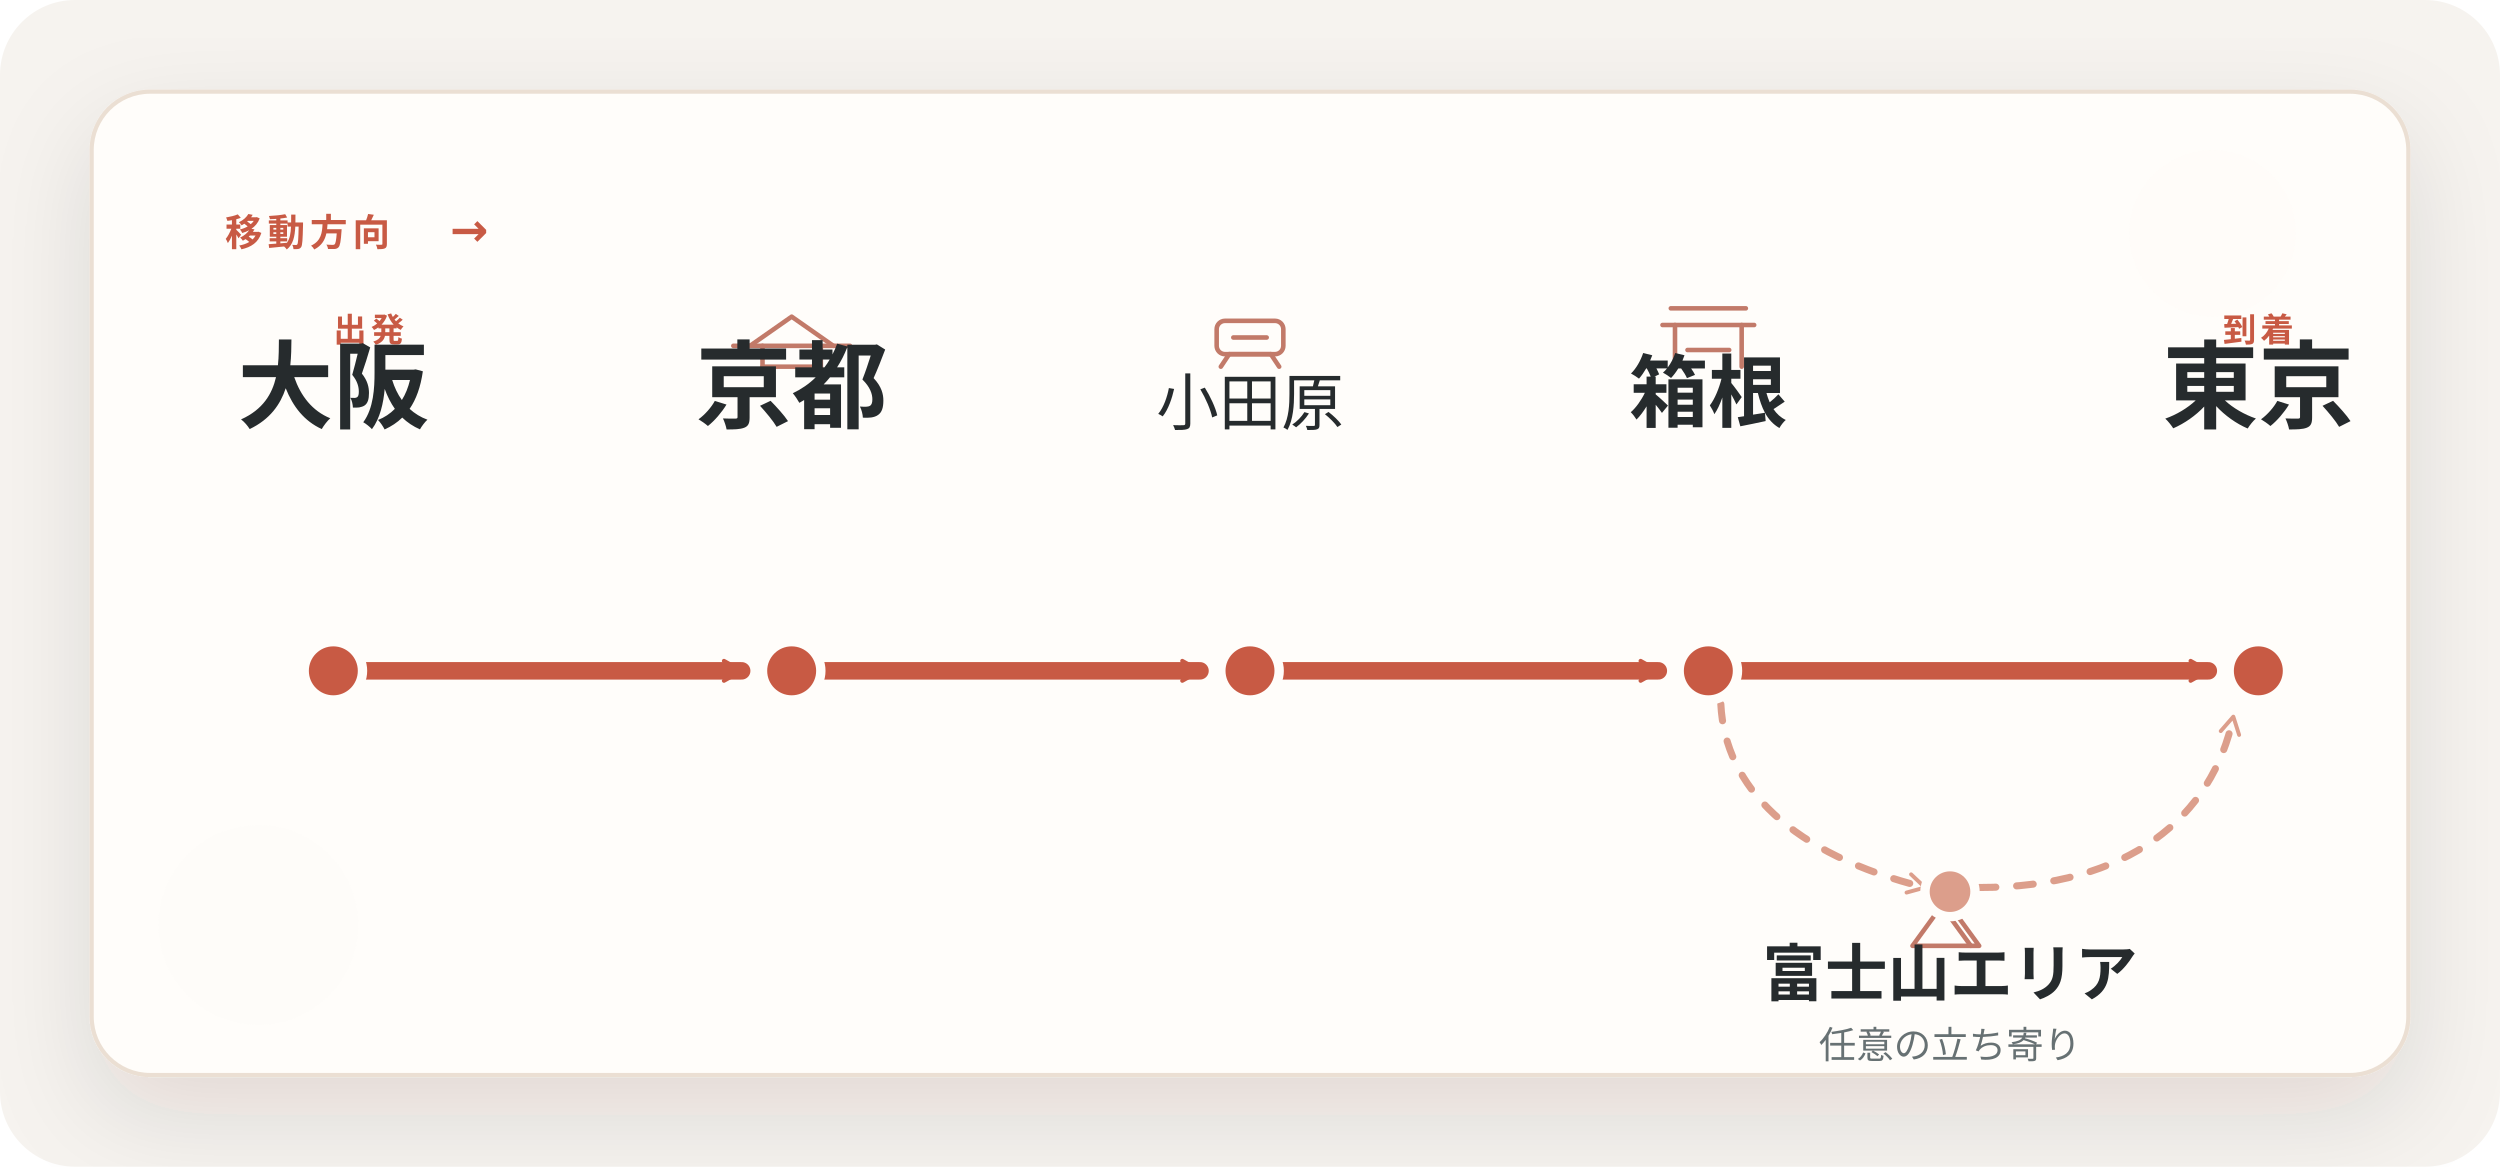
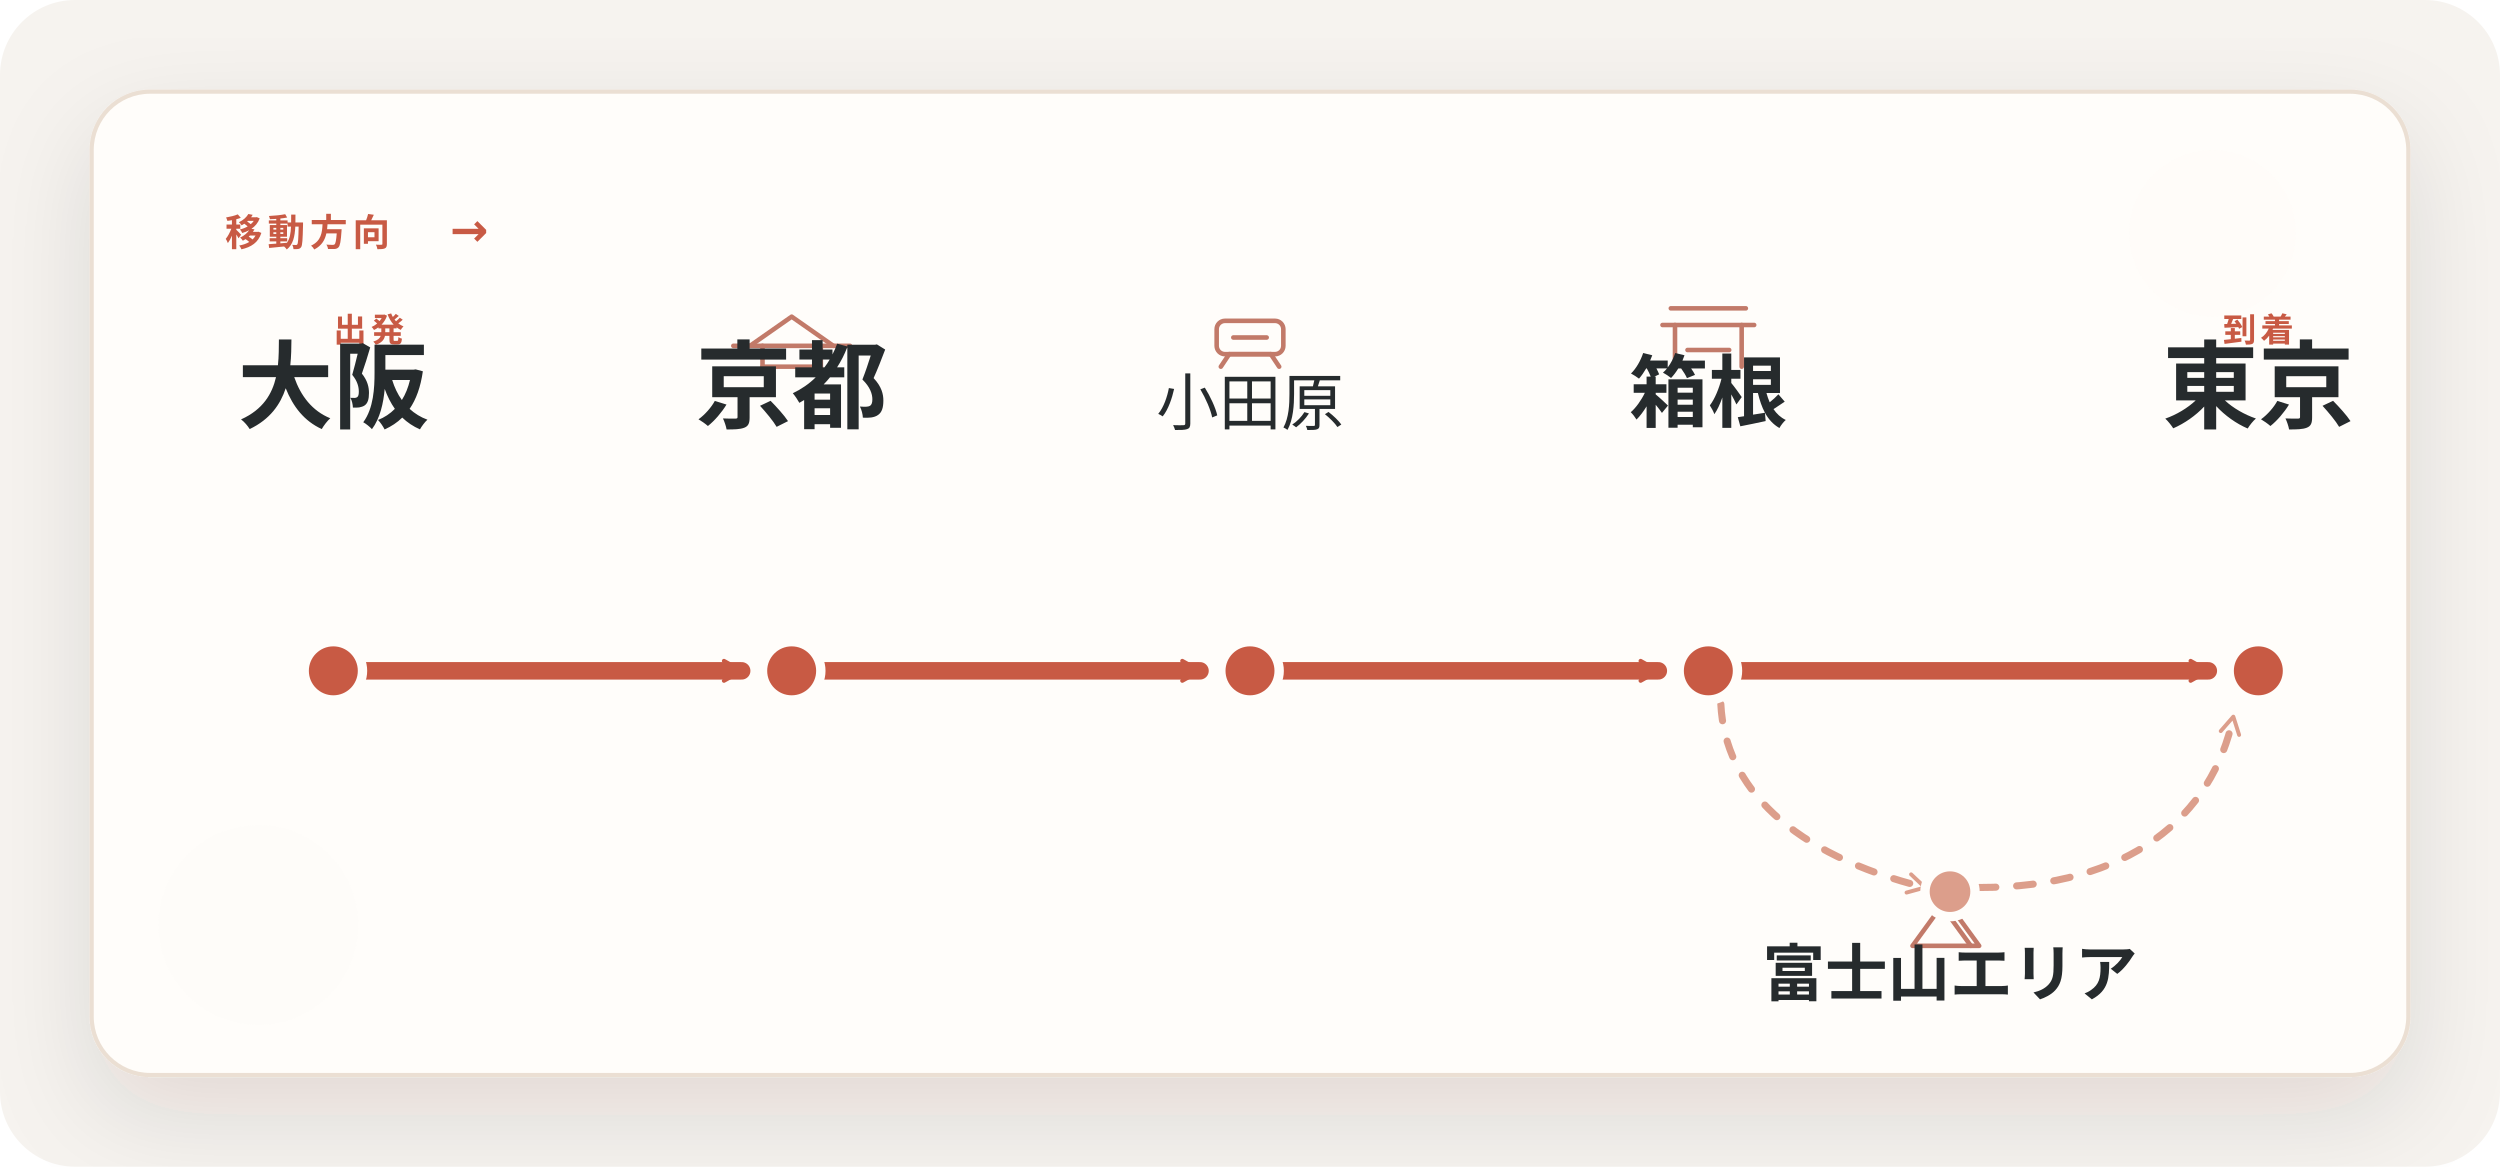
<svg xmlns="http://www.w3.org/2000/svg" viewBox="0 0 1200 560" role="img" aria-labelledby="title desc">
  <defs>
    <filter id="panelShadow" x="-12%" y="-12%" width="124%" height="124%">
      <feDropShadow dx="0" dy="18" stdDeviation="24" flood-color="#3c2b23" flood-opacity="0.11" />
    </filter>
    <style>
      .route-hit-area {
        fill: transparent;
        cursor: pointer;
        pointer-events: all;
      }

      .route-direction,
      .route-icons,
      .route-main,
      .route-branch,
      .route-branch-label {
        pointer-events: none;
      }

      .route-branch-line,
      .route-node--hakone,
      .route-node--fuji,
      .route-label--hakone,
      .route-label--fuji,
-       .route-note--fuji,
      .route-icon--hakone,
      .route-icon--fuji {
        transition:
          stroke 180ms ease,
          fill 180ms ease,
          opacity 180ms ease,
          transform 180ms ease;
        transform-origin: center;
      }

      .route-hit-area--hakone:hover ~ .route-branch .route-branch-line,
      .route-hit-area--fuji:hover ~ .route-branch .route-branch-line {
        stroke: #b54131;
        opacity: 1;
      }

      .route-hit-area--hakone:hover ~ .route-main .route-node--hakone,
      .route-hit-area--fuji:hover ~ .route-main .route-node--hakone,
      .route-hit-area--hakone:hover ~ .route-branch .route-node--fuji,
      .route-hit-area--fuji:hover ~ .route-branch .route-node--fuji {
        fill: #b54131;
      }

      .route-hit-area--hakone:hover ~ .route-main .route-label--hakone,
      .route-hit-area--fuji:hover ~ .route-main .route-label--hakone,
      .route-hit-area--hakone:hover ~ .route-branch-label .route-label--fuji,
      .route-hit-area--fuji:hover ~ .route-branch-label .route-label--fuji {
        fill: #b54131;
-       }
- 
-       .route-hit-area--hakone:hover ~ .route-branch-label .route-note--fuji,
-       .route-hit-area--fuji:hover ~ .route-branch-label .route-note--fuji {
-         fill: #8f2e22;
      }

      .route-hit-area--hakone:hover ~ .route-icons .route-icon--hakone,
      .route-hit-area--fuji:hover ~ .route-icons .route-icon--hakone,
      .route-hit-area--hakone:hover ~ .route-icons .route-icon--fuji,
      .route-hit-area--fuji:hover ~ .route-icons .route-icon--fuji {
        stroke: #b54131;
        opacity: 1;
      }

      .route-hit-area--hakone:hover ~ .route-branch-label .route-label--fuji,
      .route-hit-area--fuji:hover ~ .route-branch-label .route-label--fuji {
        transform: translateY(-1px);
      }
    </style>
    <marker id="routeArrow" markerWidth="13.5" markerHeight="13.5" refX="10.5" refY="6.75" orient="auto" markerUnits="userSpaceOnUse">
      <path d="M2 2L10.5 6.75L2 11.5" fill="none" stroke="#c85a44" stroke-width="2" stroke-linecap="round" stroke-linejoin="round" />
    </marker>
    <marker id="detourArrow" markerWidth="13" markerHeight="13" refX="10" refY="6.5" orient="auto" markerUnits="userSpaceOnUse">
      <path d="M2 2L10 6.5L2 11" fill="none" stroke="#dc9e8b" stroke-width="1.9" stroke-linecap="round" stroke-linejoin="round" />
    </marker>
  </defs>
  <rect width="1200" height="560" rx="36" fill="#f6f3ef" />
  <g filter="url(#panelShadow)">
    <rect x="44" y="44" width="1112" height="472" rx="28" fill="#fffdfa" stroke="#ebdfd3" stroke-width="2" />
  </g>
  <circle cx="1062" cy="112" r="40" fill="#f3ddd4" opacity="0.03" />
  <circle cx="124" cy="444" r="48" fill="#dfe8e2" opacity="0.03" />
  <g class="route-direction" font-family="'Hiragino Sans', 'Yu Gothic', sans-serif">
    <text x="108" y="118" fill="#c85a44" font-size="18" font-weight="700" letter-spacing="2.4">移動方向</text>
    <text x="216" y="118" fill="#c85a44" font-size="22" font-weight="700">→</text>
    <text x="160" y="164" fill="#c85a44" font-size="16" font-weight="700" letter-spacing="2">出発</text>
    <text x="1084" y="164" text-anchor="middle" fill="#c85a44" font-size="16" font-weight="700" letter-spacing="2">到着</text>
  </g>
  <rect class="route-hit-area route-hit-area--hakone" x="748" y="160" width="148" height="284" rx="30" />
  <rect class="route-hit-area route-hit-area--fuji" x="846" y="404" width="196" height="122" rx="26" />
  <g class="route-icons" fill="none" stroke="#b86552" stroke-width="2.2" stroke-linecap="round" stroke-linejoin="round" opacity="0.86">
    <g class="route-icon--kyoto">
      <path d="M352 166H408" />
      <path d="M360 166L380 152L400 166" />
      <path d="M366 166V176" />
      <path d="M394 166V176" />
      <path d="M366 176H394" />
    </g>
    <g class="route-icon--odawara">
      <rect x="584" y="154" width="32" height="16" rx="4" />
      <path d="M592 162H608" />
      <path d="M590 170H610" />
      <path d="M590 170L586 176" />
      <path d="M610 170L614 176" />
    </g>
    <g class="route-icon--hakone">
      <path d="M804 176V156" />
      <path d="M836 176V156" />
      <path d="M798 156H842" />
      <path d="M802 148H838" />
      <path d="M810 168H830" />
    </g>
    <g class="route-icon--fuji">
      <path d="M918 454L934 432L950 454Z" />
      <path d="M930 432L946 454" />
    </g>
  </g>
  <g class="route-main" fill="none" stroke="#c85a44" stroke-width="8.4" stroke-linecap="round" stroke-linejoin="round">
    <path d="M175 322H356" marker-end="url(#routeArrow)" />
    <path d="M395 322H576" marker-end="url(#routeArrow)" />
    <path d="M615 322H796" marker-end="url(#routeArrow)" />
    <path d="M835 322H1060" marker-end="url(#routeArrow)" />
  </g>
  <g class="route-branch" fill="none" stroke="#dc9e8b" stroke-width="3.4" stroke-linecap="round" stroke-linejoin="round" stroke-dasharray="8 10">
    <path class="route-branch-line" d="M826 338C828 378 860 410 924 426" marker-end="url(#detourArrow)" />
    <path class="route-branch-line" d="M950 426C1022 426 1062 392 1072 344" marker-end="url(#detourArrow)" />
  </g>
  <g class="route-main" fill="#c85a44" stroke="#fffdfa" stroke-width="4.5">
    <circle cx="160" cy="322" r="14" />
    <circle cx="380" cy="322" r="14" />
    <circle cx="600" cy="322" r="14" />
    <circle class="route-node--hakone" cx="820" cy="322" r="14" />
    <circle cx="1084" cy="322" r="14" />
  </g>
  <g class="route-branch" fill="#dc9e8b" stroke="#fffdfa" stroke-width="4.5">
    <circle class="route-node--fuji" cx="936" cy="428" r="12" />
  </g>
  <g class="route-main" fill="#262b2d" text-anchor="middle" font-family="'Hiragino Sans', 'Yu Gothic', sans-serif">
    <text x="160" y="202" font-size="46" font-weight="700">大阪</text>
    <text x="380" y="202" font-size="46" font-weight="700">京都</text>
    <text x="600" y="204" font-size="30" font-weight="500">小田原</text>
    <text class="route-label--hakone" x="820" y="202" font-size="38" font-weight="650">箱根</text>
    <text x="1084" y="202" font-size="46" font-weight="700">東京</text>
  </g>
  <g class="route-branch-label" fill="#262b2d" text-anchor="middle" font-family="'Hiragino Sans', 'Yu Gothic', sans-serif">
    <text class="route-label--fuji" x="936" y="478" font-size="30" font-weight="700">富士山エリア</text>
-     <text class="route-note--fuji" x="936" y="508" font-size="18" font-weight="500" fill="#677173">任意の立ち寄り</text>
  </g>
</svg>
